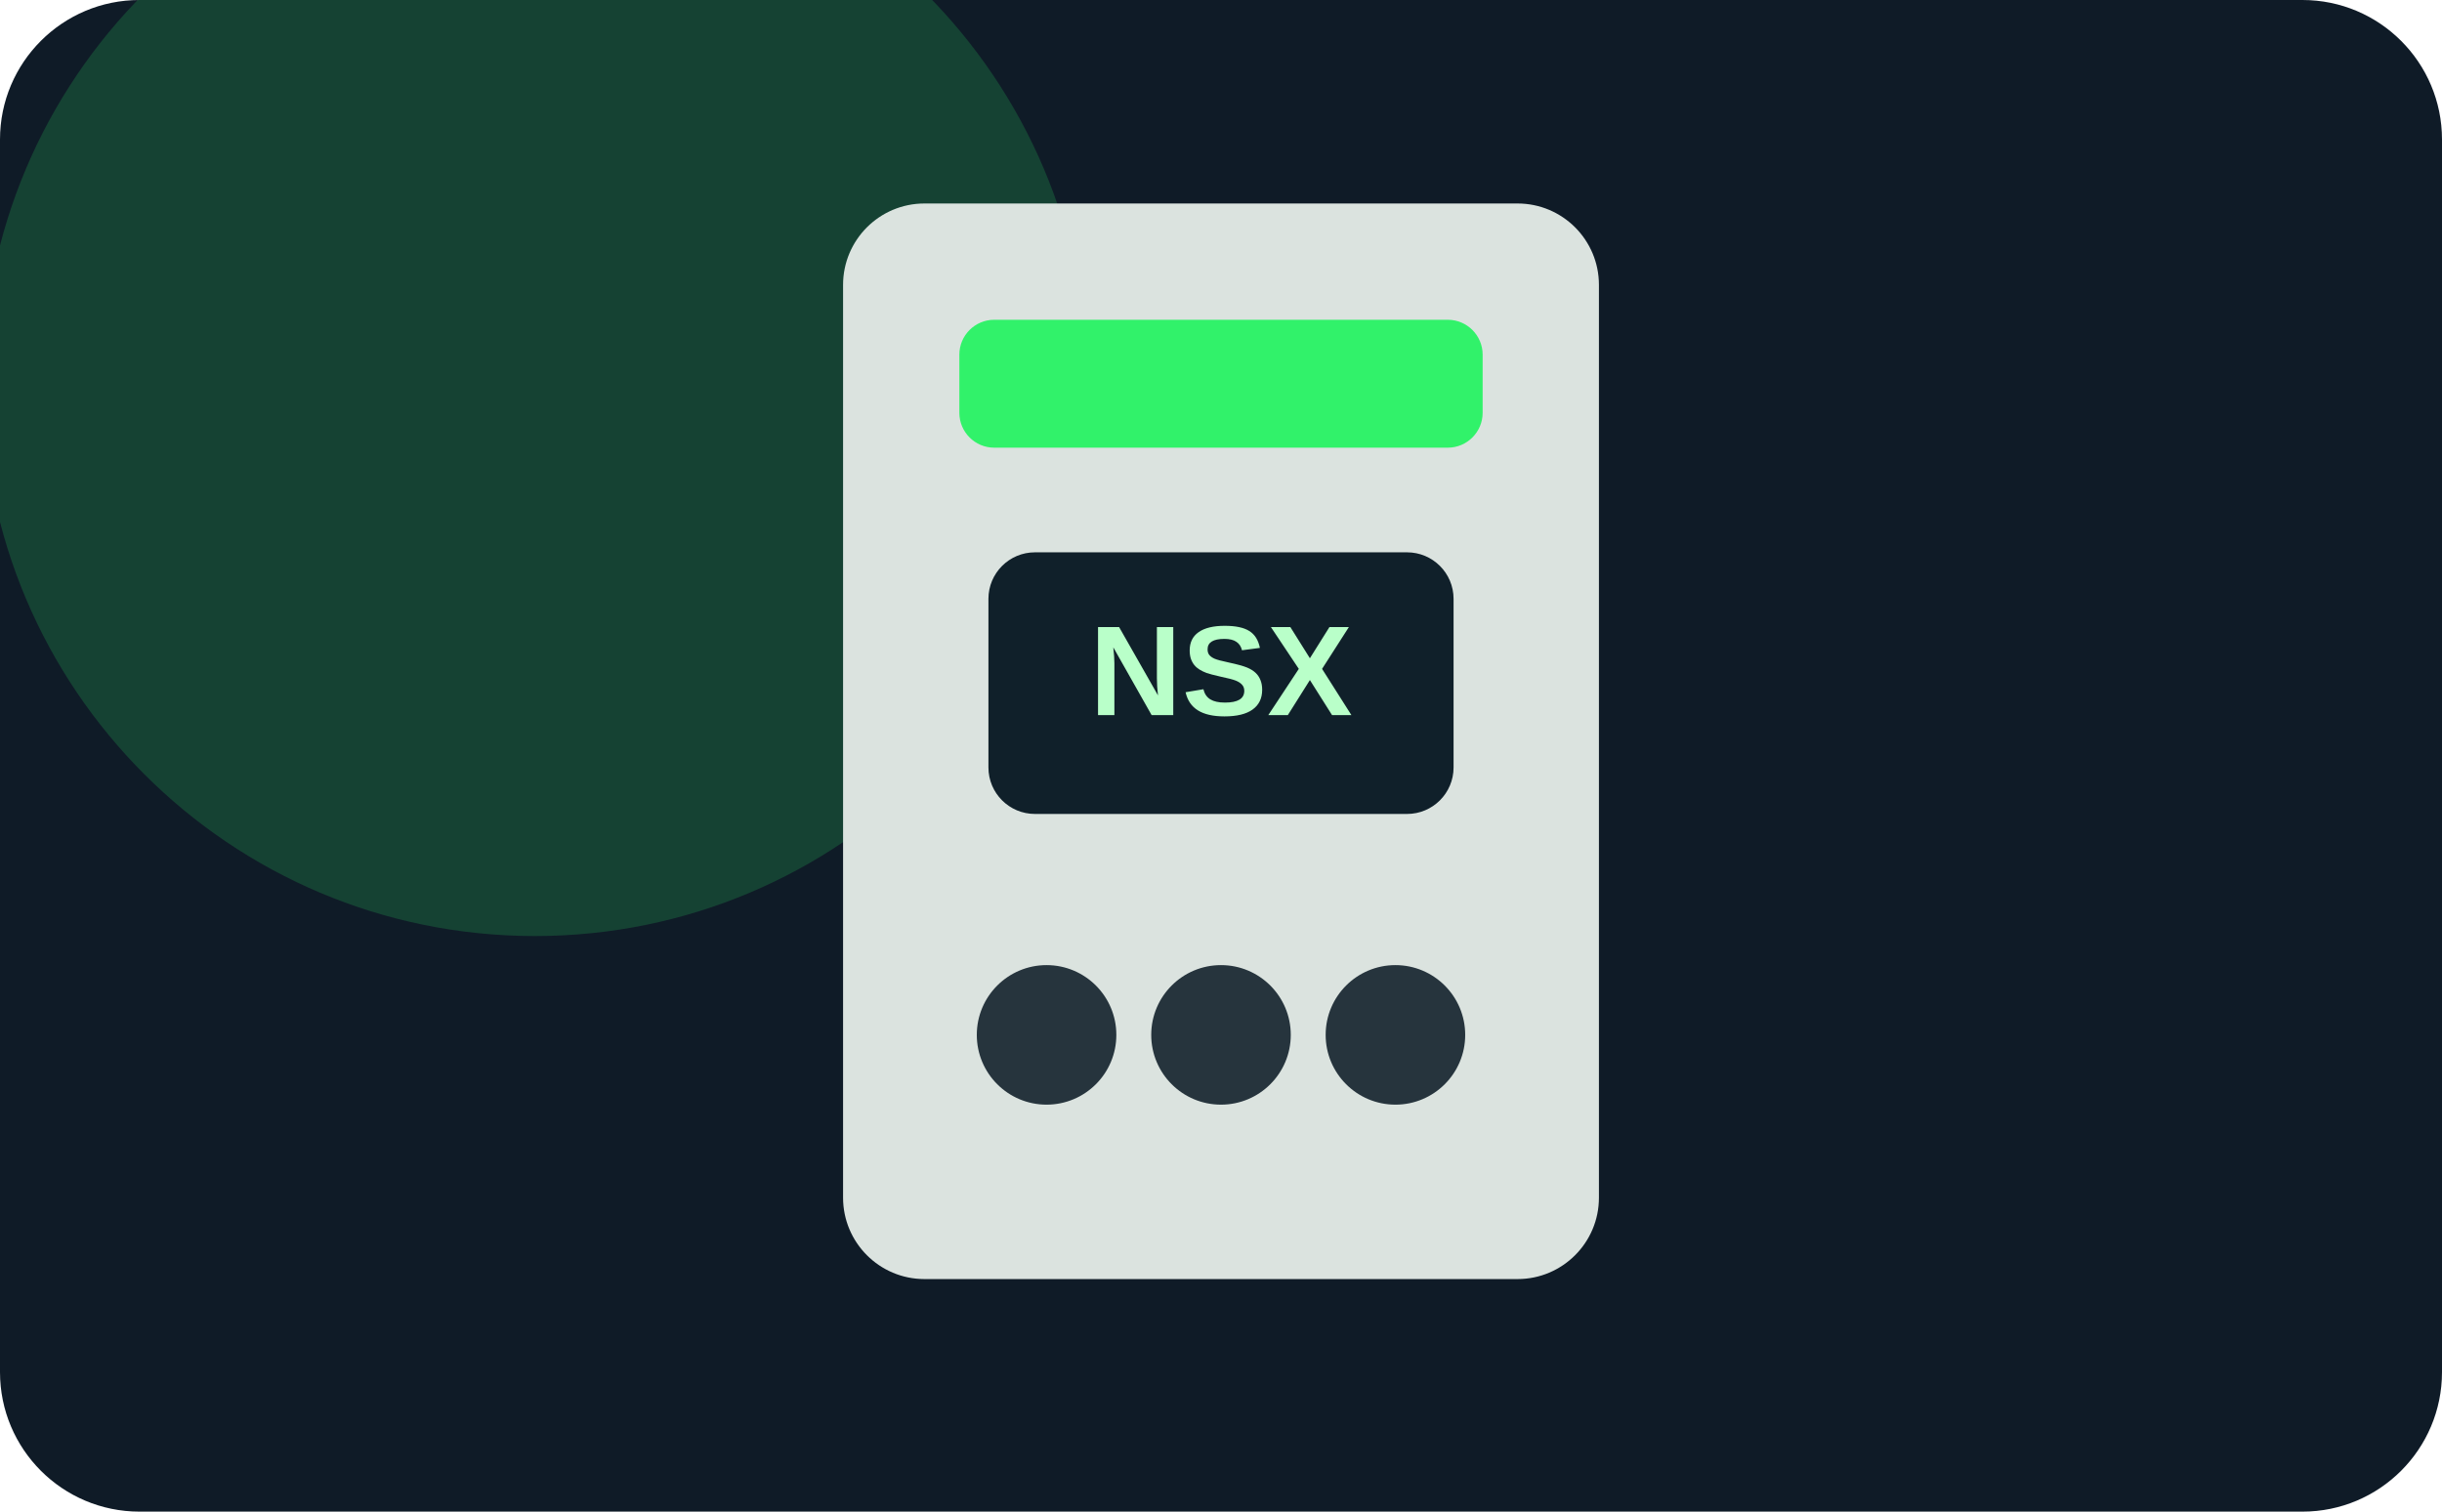
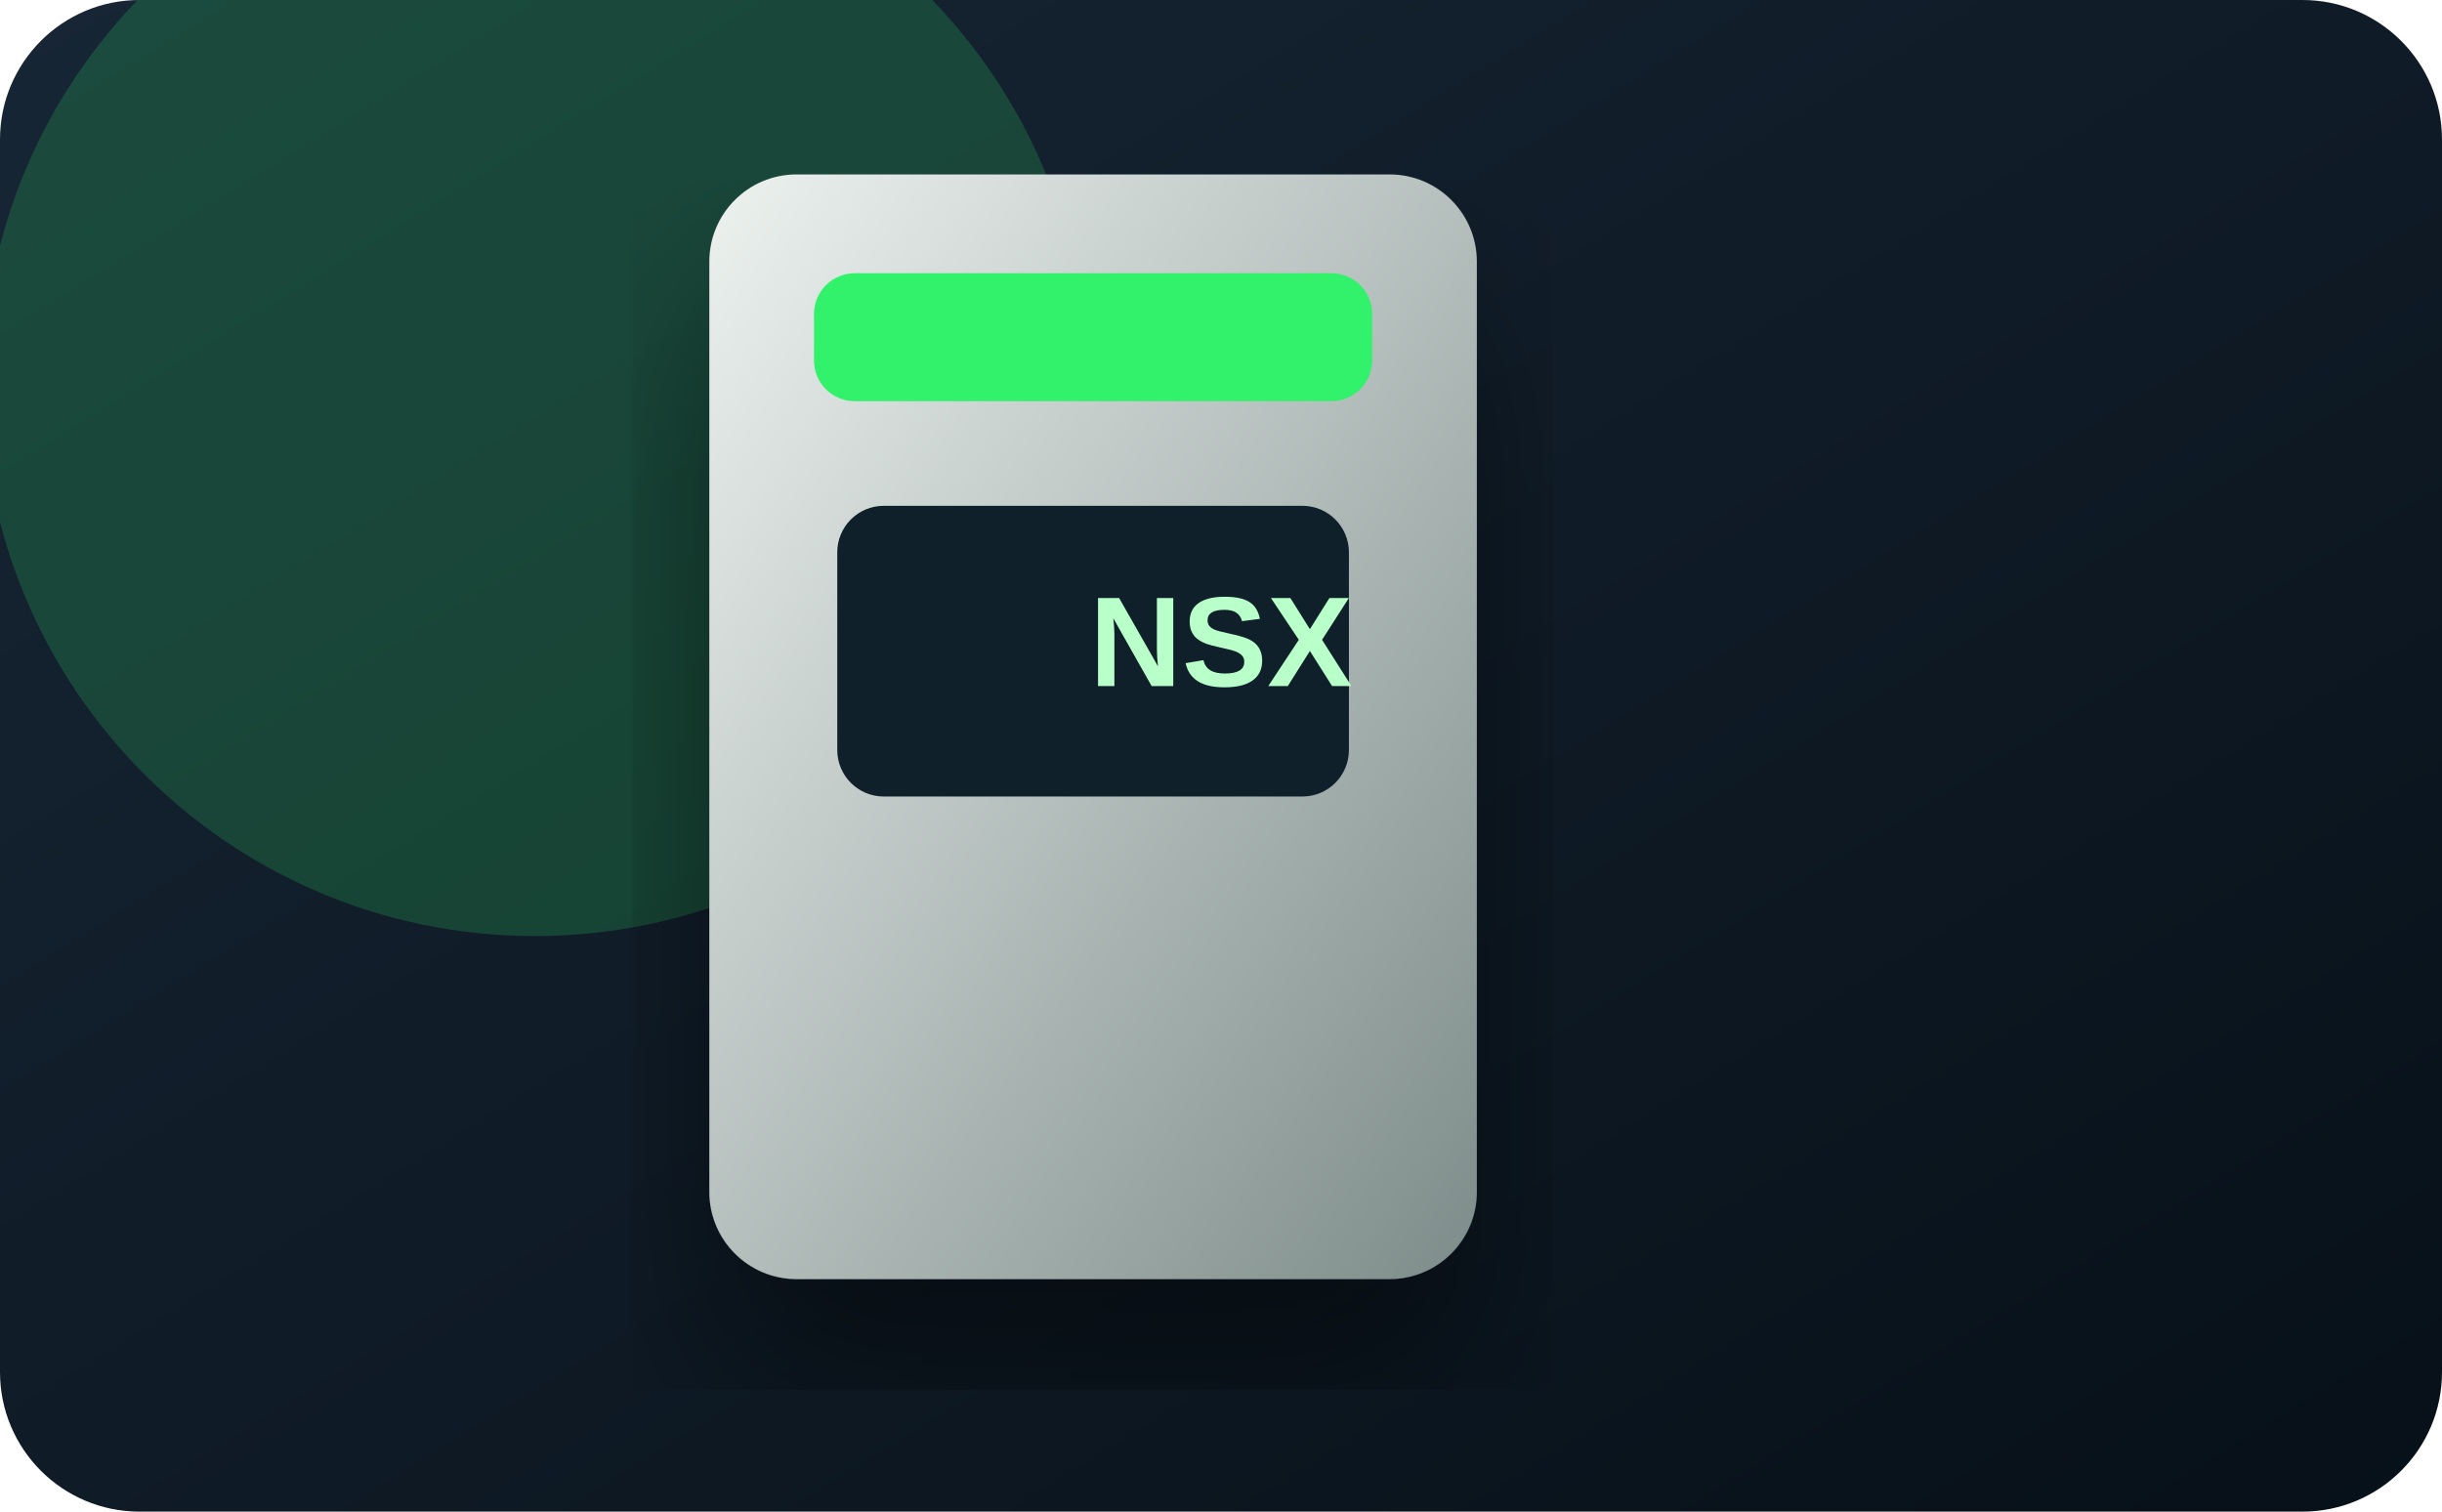
<svg xmlns="http://www.w3.org/2000/svg" width="420" height="260" viewBox="0 0 420 260">
-   <rect width="420" height="260" rx="24" fill="#0f1b27" />
+   <defs>
+     <linearGradient id="bg" x1="0" x2="1" y1="0" y2="1">
+       <stop offset="0" stop-color="#172635" />
+       <stop offset="1" stop-color="#071018" />
+     </linearGradient>
+     <linearGradient id="body" x1="0" x2="1" y1="0" y2="1">
+       <stop offset="0" stop-color="#edf2ef" />
+       <stop offset="1" stop-color="#7d8c8a" />
+     </linearGradient>
+     <filter id="s">
+       <feDropShadow dx="0" dy="20" stdDeviation="16" flood-color="#000" flood-opacity=".45" />
+     </filter>
+   </defs>
+   <rect width="420" height="260" rx="24" fill="url(#bg)" />
  <circle cx="92" cy="66" r="95" fill="#31f26a" opacity=".18" />
-   <rect x="145" y="35" width="130" height="185" rx="14" fill="#dbe3df" />
-   <rect x="165" y="55" width="90" height="22" rx="6" fill="#31f26a" />
-   <rect x="170" y="95" width="80" height="45" rx="8" fill="#10202a" />
-   <text x="210" y="123" fill="#b9ffc9" font-family="Arial" font-size="22" font-weight="700" text-anchor="middle">NSX</text>
-   <circle cx="180" cy="178" r="12" fill="#26343d" />
-   <circle cx="210" cy="178" r="12" fill="#26343d" />
-   <circle cx="240" cy="178" r="12" fill="#26343d" />
+   <rect x="122" y="30" width="132" height="190" rx="15" fill="url(#body)" filter="url(#s)" />
+   <rect x="140" y="47" width="96" height="22" rx="7" fill="#31f26a" />
+   <rect x="144" y="87" width="88" height="50" rx="8" fill="#0f202a" />
+   <text x="210" y="118" fill="#b9ffc9" font-family="Arial" font-size="22" font-weight="700" text-anchor="middle">NSX</text>
</svg>
